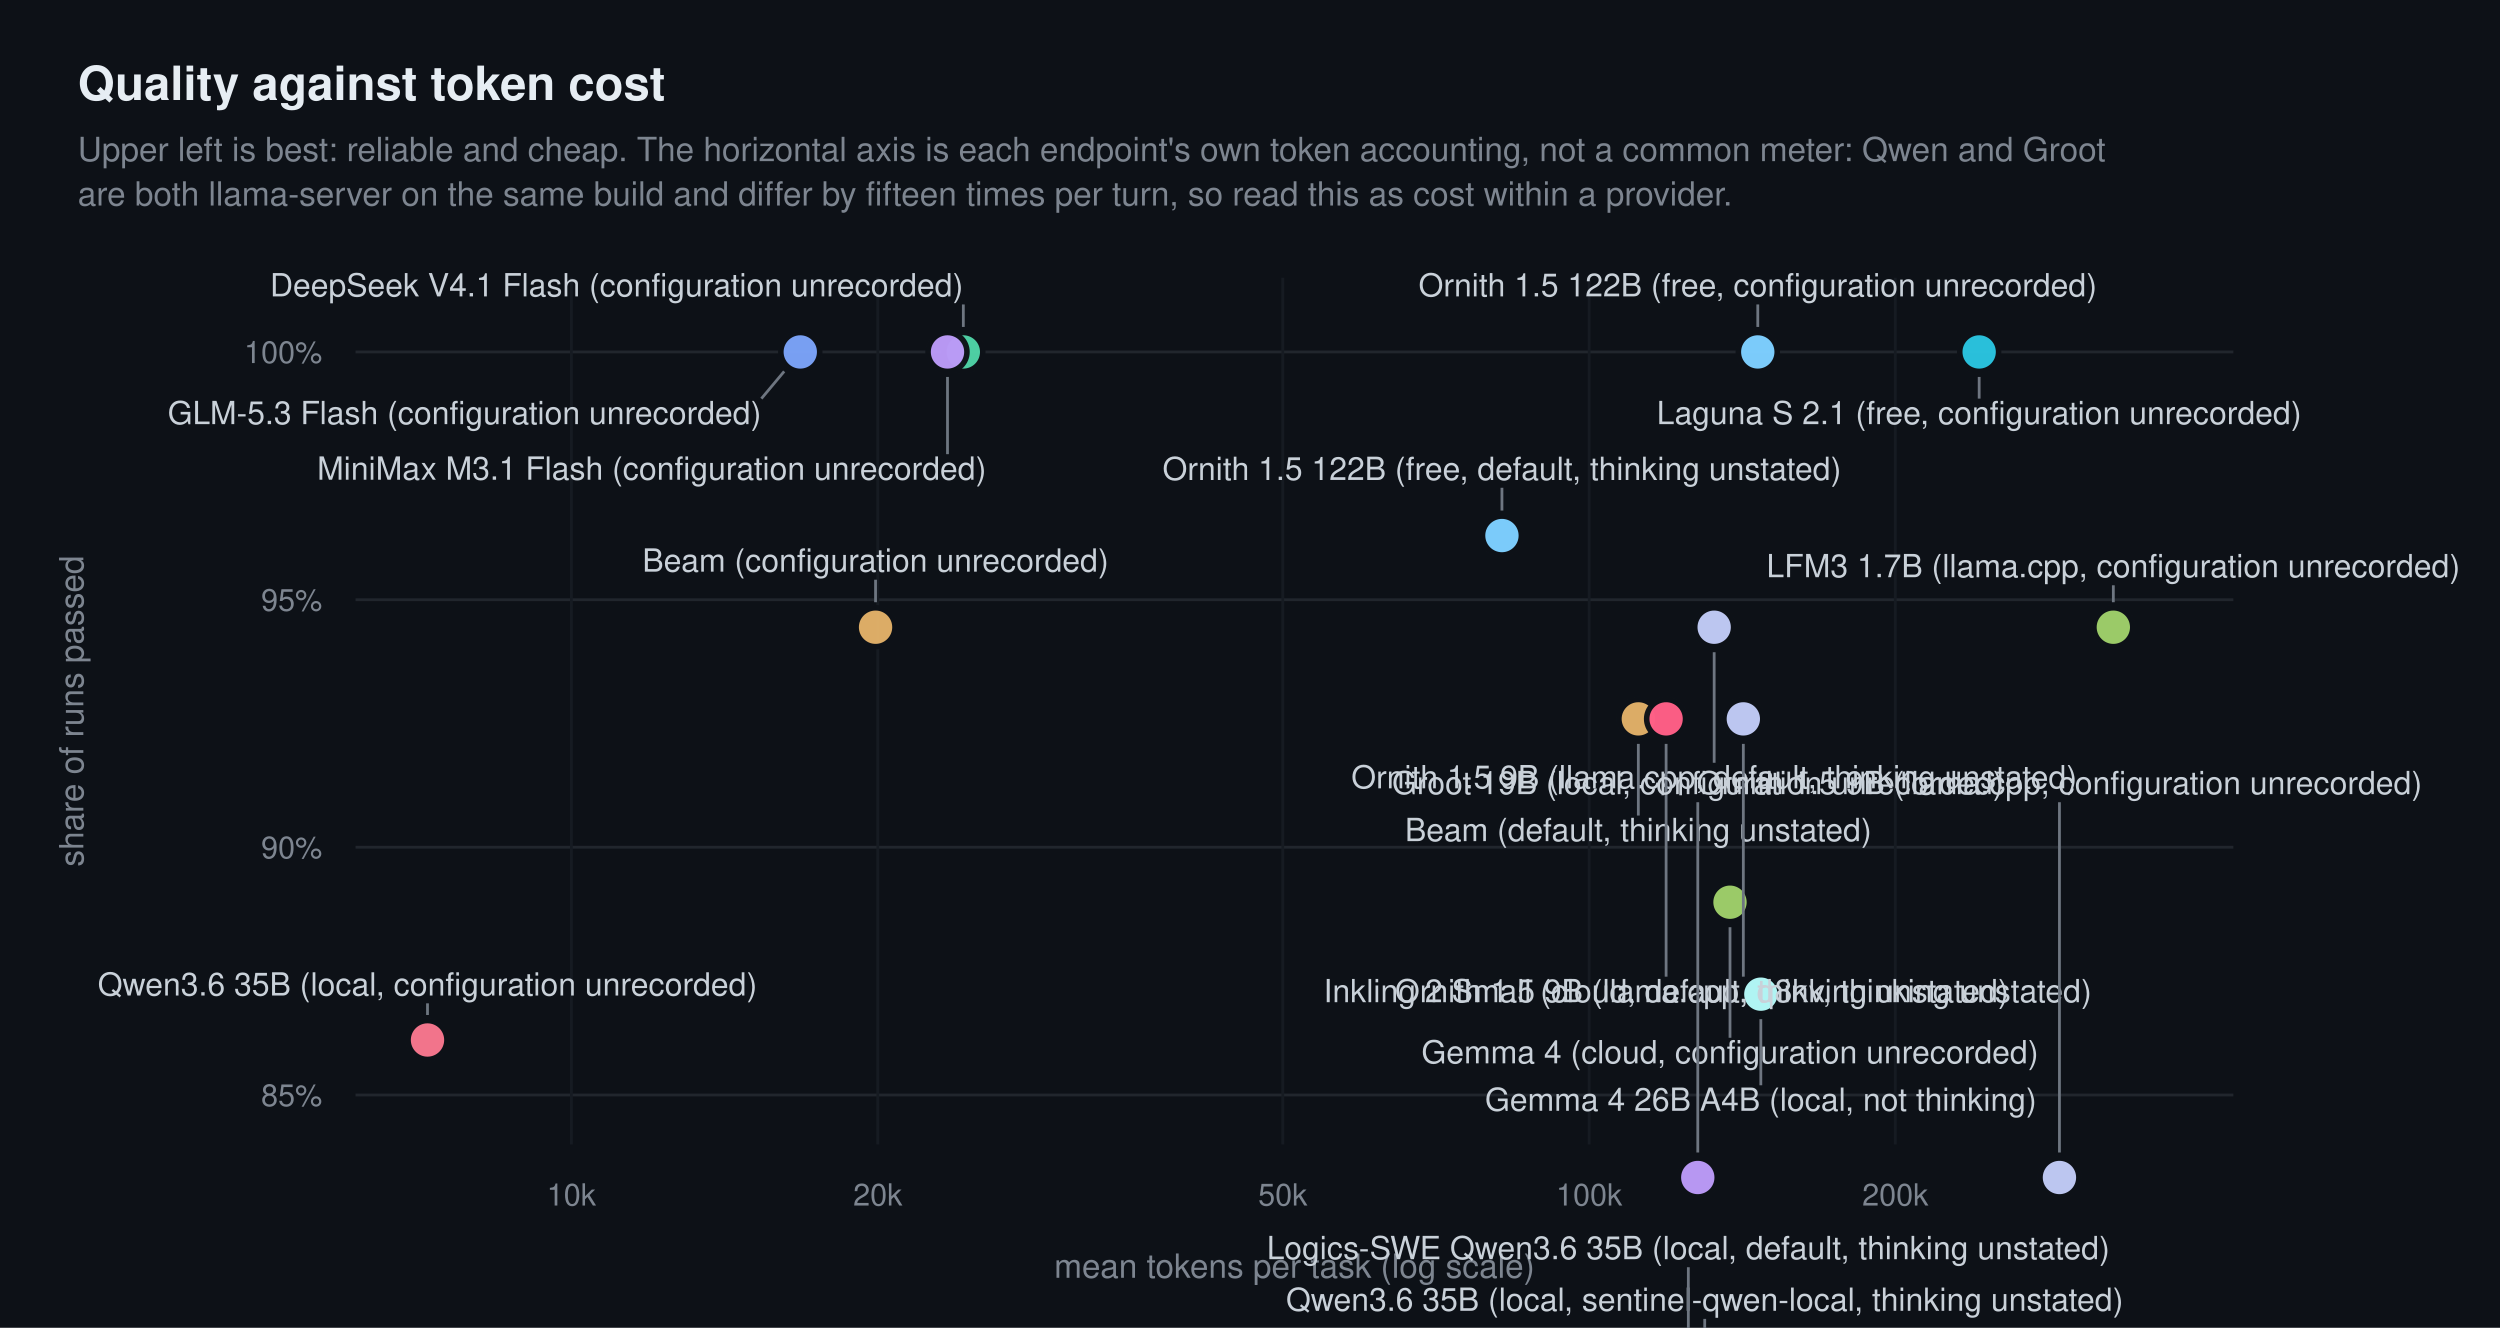
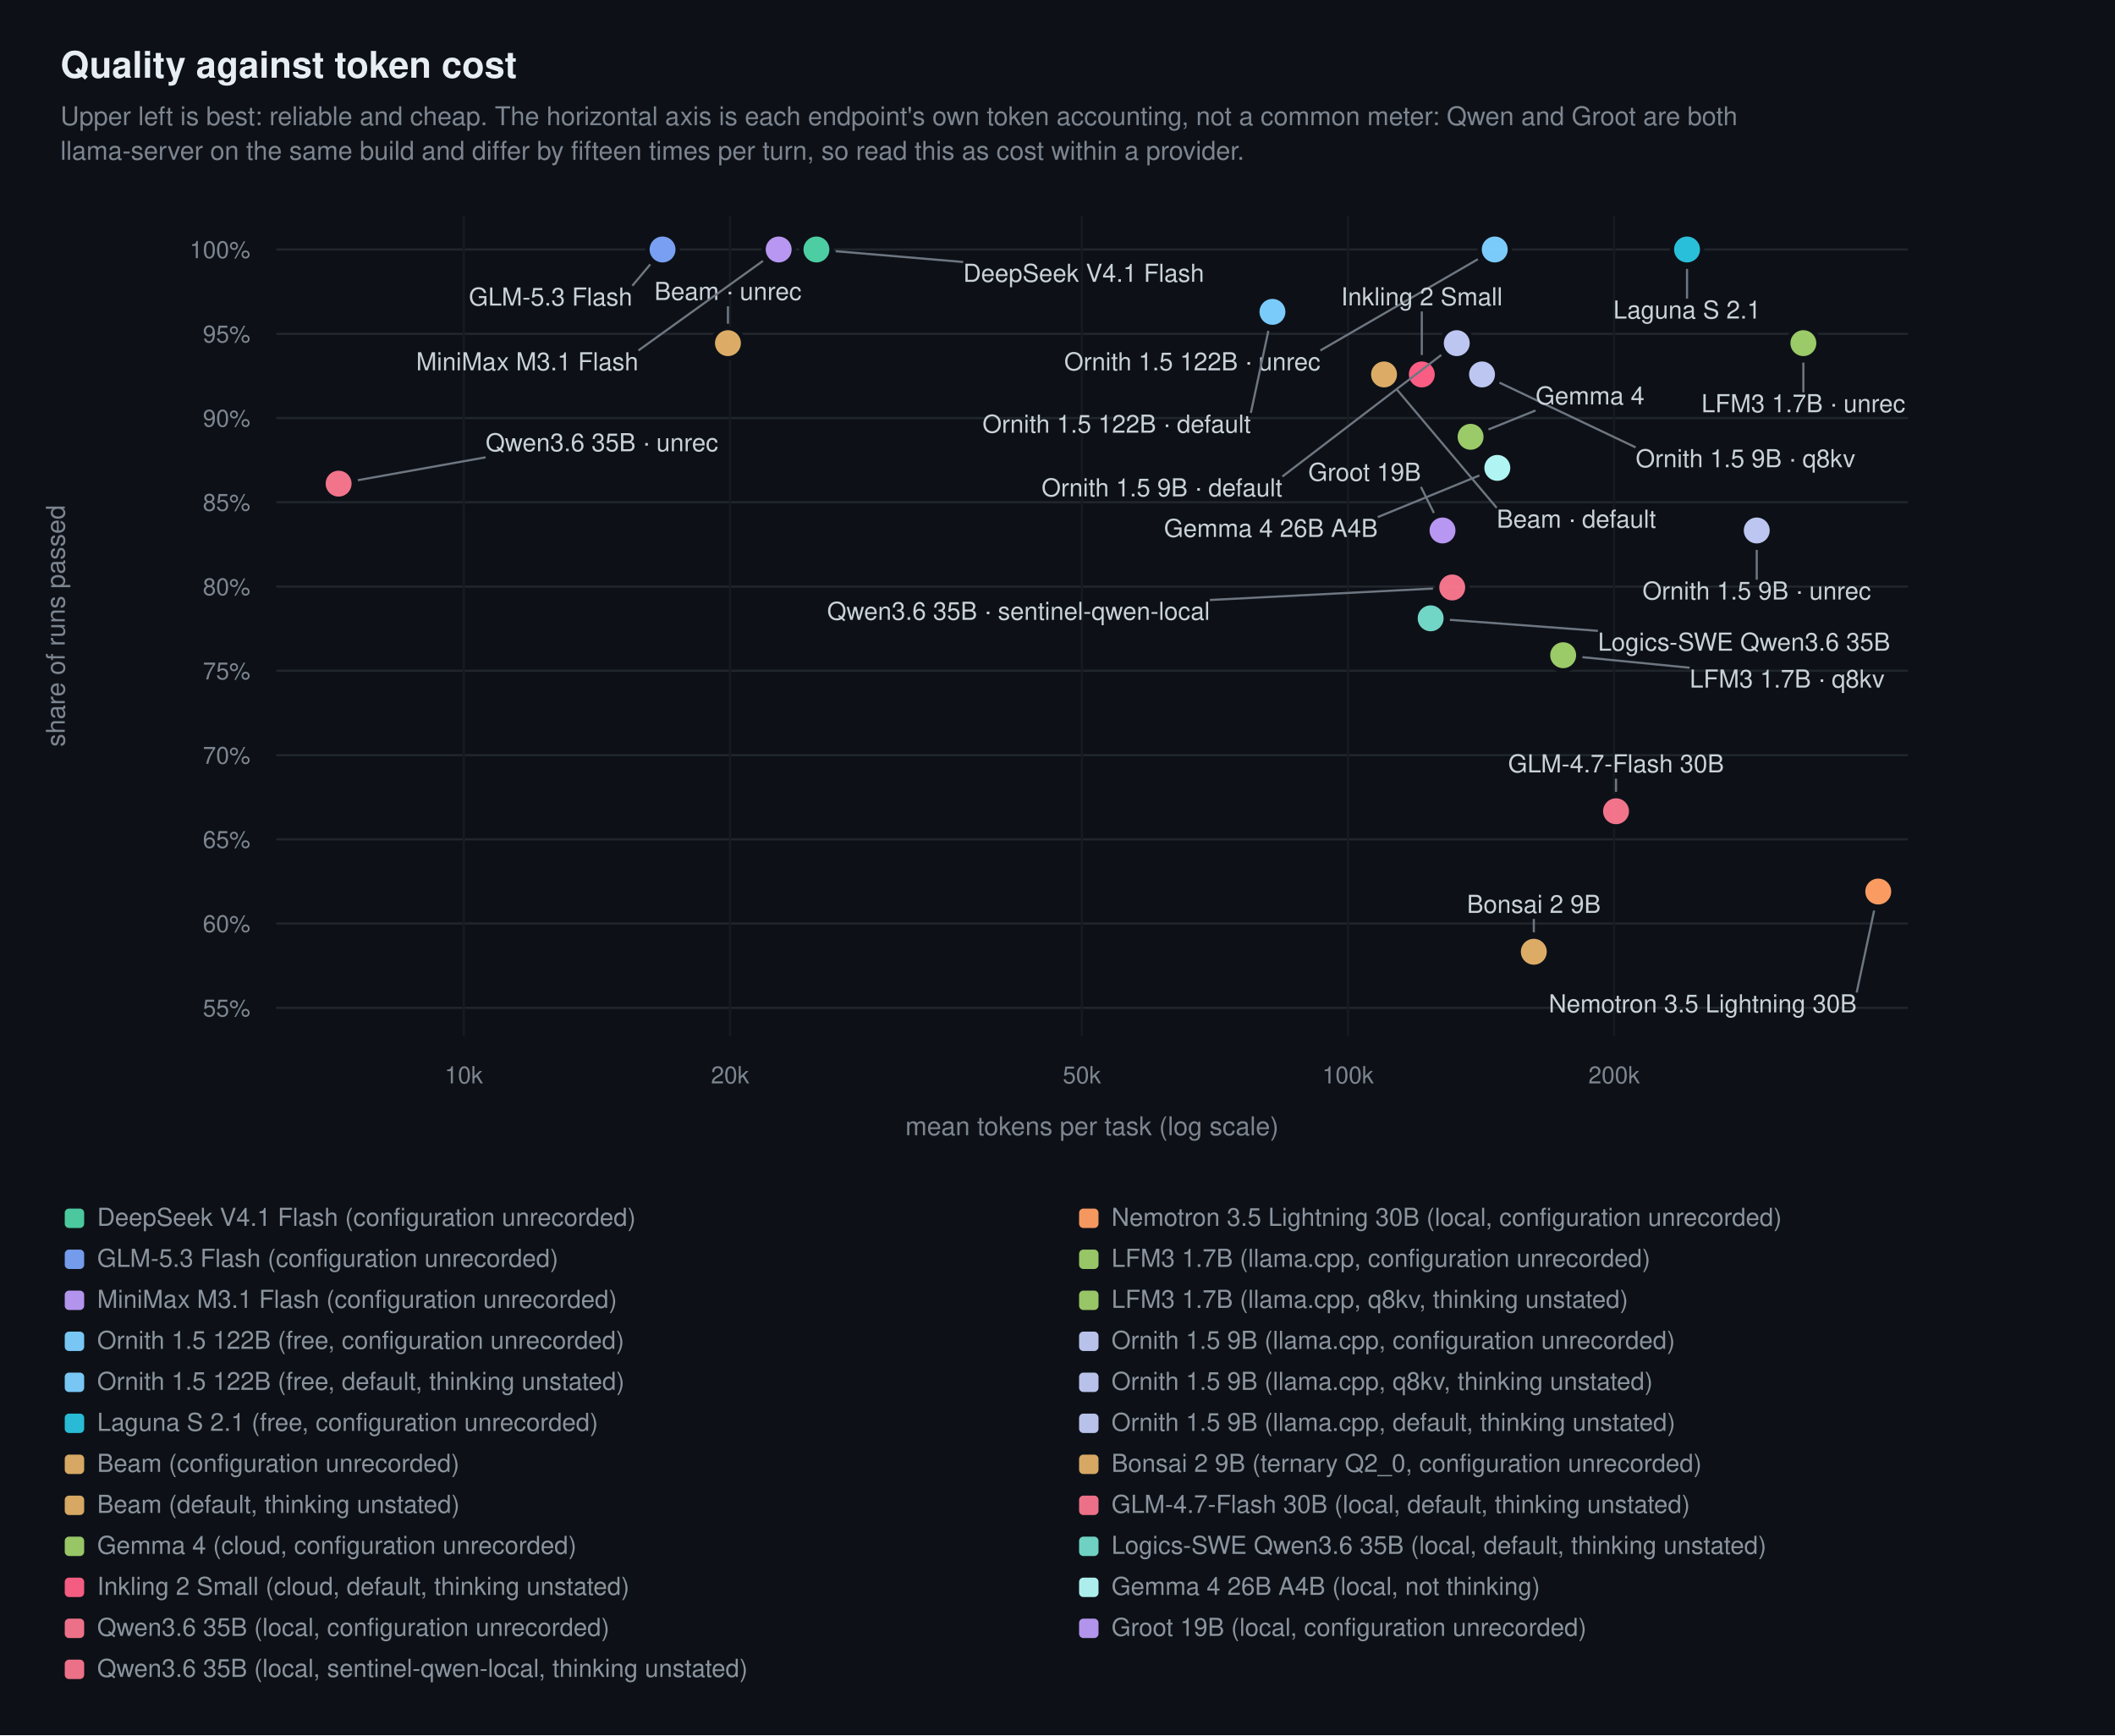
- <svg xmlns="http://www.w3.org/2000/svg" width="900" height="478" viewBox="0 0 900 478" font-family="ui-sans-serif, -apple-system, Segoe UI, Helvetica, Arial, sans-serif">
+ <svg xmlns="http://www.w3.org/2000/svg" width="980" height="804" viewBox="0 0 980 804" font-family="ui-sans-serif, -apple-system, Segoe UI, Helvetica, Arial, sans-serif">
  <rect width="100%" height="100%" fill="#0d1117" />
  <text x="28" y="36" fill="#e6edf3" font-size="17" font-weight="600">Quality against token cost</text>
-   <text x="28" y="58" fill="#7d8590" font-size="12">Upper left is best: reliable and cheap. The horizontal axis is each endpoint's own token accounting, not a common meter: Qwen and Groot</text>
-   <text x="28" y="74" fill="#7d8590" font-size="12">are both llama-server on the same build and differ by fifteen times per turn, so read this as cost within a provider.</text>
-   <line x1="128" y1="394.2" x2="804" y2="394.2" stroke="#21262d" stroke-width="1" />
-   <text x="116" y="398.2" fill="#7d8590" font-size="11" text-anchor="end">85%</text>
-   <line x1="128" y1="305.0" x2="804" y2="305.0" stroke="#21262d" stroke-width="1" />
-   <text x="116" y="309.0" fill="#7d8590" font-size="11" text-anchor="end">90%</text>
-   <line x1="128" y1="215.9" x2="804" y2="215.9" stroke="#21262d" stroke-width="1" />
-   <text x="116" y="219.9" fill="#7d8590" font-size="11" text-anchor="end">95%</text>
-   <line x1="128" y1="126.7" x2="804" y2="126.7" stroke="#21262d" stroke-width="1" />
-   <text x="116" y="130.7" fill="#7d8590" font-size="11" text-anchor="end">100%</text>
-   <line x1="205.7" y1="100" x2="205.7" y2="412" stroke="#161b22" stroke-width="1" />
-   <text x="205.7" y="434" fill="#7d8590" font-size="11" text-anchor="middle">10k</text>
-   <line x1="316.0" y1="100" x2="316.0" y2="412" stroke="#161b22" stroke-width="1" />
-   <text x="316.0" y="434" fill="#7d8590" font-size="11" text-anchor="middle">20k</text>
-   <line x1="461.8" y1="100" x2="461.8" y2="412" stroke="#161b22" stroke-width="1" />
-   <text x="461.8" y="434" fill="#7d8590" font-size="11" text-anchor="middle">50k</text>
-   <line x1="572.1" y1="100" x2="572.1" y2="412" stroke="#161b22" stroke-width="1" />
-   <text x="572.1" y="434" fill="#7d8590" font-size="11" text-anchor="middle">100k</text>
-   <line x1="682.3" y1="100" x2="682.3" y2="412" stroke="#161b22" stroke-width="1" />
-   <text x="682.3" y="434" fill="#7d8590" font-size="11" text-anchor="middle">200k</text>
-   <text x="466" y="460" fill="#7d8590" font-size="12" text-anchor="middle">mean tokens per task (log scale)</text>
-   <text x="30" y="256" fill="#7d8590" font-size="12" text-anchor="middle" transform="rotate(-90 30 256)">share of runs passed</text>
-   <circle cx="346.8" cy="126.7" r="7" fill="#4fd1a5" stroke="#0d1117" stroke-width="2" opacity="0.98" />
-   <circle cx="288.1" cy="126.7" r="7" fill="#7aa2f7" stroke="#0d1117" stroke-width="2" opacity="0.98" />
-   <circle cx="341.1" cy="126.7" r="7" fill="#bb9af7" stroke="#0d1117" stroke-width="2" opacity="0.98" />
-   <circle cx="632.8" cy="126.7" r="7" fill="#7dcfff" stroke="#0d1117" stroke-width="2" opacity="0.98" />
-   <circle cx="540.7" cy="192.8" r="7" fill="#7dcfff" stroke="#0d1117" stroke-width="2" opacity="0.98" />
-   <circle cx="712.5" cy="126.7" r="7" fill="#2ac3de" stroke="#0d1117" stroke-width="2" opacity="0.98" />
-   <circle cx="315.2" cy="225.8" r="7" fill="#e0af68" stroke="#0d1117" stroke-width="2" opacity="0.98" />
-   <circle cx="589.8" cy="258.8" r="7" fill="#e0af68" stroke="#0d1117" stroke-width="2" opacity="0.98" />
-   <circle cx="622.8" cy="324.8" r="7" fill="#9ece6a" stroke="#0d1117" stroke-width="2" opacity="0.98" />
-   <circle cx="599.8" cy="258.8" r="7" fill="#ff5f87" stroke="#0d1117" stroke-width="2" opacity="0.98" />
-   <circle cx="153.9" cy="374.4" r="7" fill="#f7768e" stroke="#0d1117" stroke-width="2" opacity="0.98" />
-   <circle cx="613.7" cy="489.9" r="7" fill="#f7768e" stroke="#0d1117" stroke-width="2" opacity="0.98" />
-   <circle cx="791.8" cy="805.9" r="7" fill="#ff9e64" stroke="#0d1117" stroke-width="2" opacity="0.98" />
-   <circle cx="760.8" cy="225.8" r="7" fill="#9ece6a" stroke="#0d1117" stroke-width="2" opacity="0.98" />
-   <circle cx="661.2" cy="555.9" r="7" fill="#9ece6a" stroke="#0d1117" stroke-width="2" opacity="0.98" />
-   <circle cx="741.4" cy="423.9" r="7" fill="#c0caf5" stroke="#0d1117" stroke-width="2" opacity="0.98" />
-   <circle cx="627.6" cy="258.8" r="7" fill="#c0caf5" stroke="#0d1117" stroke-width="2" opacity="0.98" />
-   <circle cx="617.1" cy="225.8" r="7" fill="#c0caf5" stroke="#0d1117" stroke-width="2" opacity="0.98" />
-   <circle cx="649.1" cy="869.6" r="7" fill="#e0af68" stroke="#0d1117" stroke-width="2" opacity="0.98" />
-   <circle cx="683.1" cy="721.0" r="7" fill="#f7768e" stroke="#0d1117" stroke-width="2" opacity="0.98" />
-   <circle cx="607.8" cy="511.3" r="7" fill="#73daca" stroke="#0d1117" stroke-width="2" opacity="0.98" />
-   <circle cx="633.9" cy="357.9" r="7" fill="#b4f9f8" stroke="#0d1117" stroke-width="2" opacity="0.98" />
-   <circle cx="611.2" cy="423.9" r="7" fill="#bb9af7" stroke="#0d1117" stroke-width="2" opacity="0.98" />
-   <line x1="346.8" y1="117.7" x2="346.8" y2="109.6" stroke="#6e7681" stroke-width="1" />
-   <text x="346.8" y="106.7" fill="#c9d1d9" font-size="11.5" text-anchor="end">DeepSeek V4.1 Flash (configuration unrecorded)</text>
-   <line x1="632.8" y1="117.7" x2="632.8" y2="109.6" stroke="#6e7681" stroke-width="1" />
-   <text x="632.8" y="106.7" fill="#c9d1d9" font-size="11.5" text-anchor="middle">Ornith 1.5 122B (free, configuration unrecorded)</text>
-   <line x1="712.5" y1="135.7" x2="712.5" y2="143.5" stroke="#6e7681" stroke-width="1" />
-   <text x="712.5" y="152.7" fill="#c9d1d9" font-size="11.5" text-anchor="middle">Laguna S 2.1 (free, configuration unrecorded)</text>
-   <line x1="282.3" y1="133.7" x2="274.1" y2="143.5" stroke="#6e7681" stroke-width="1" />
-   <text x="274.1" y="152.7" fill="#c9d1d9" font-size="11.5" text-anchor="end">GLM-5.3 Flash (configuration unrecorded)</text>
-   <line x1="341.1" y1="135.7" x2="341.1" y2="163.5" stroke="#6e7681" stroke-width="1" />
-   <text x="355.1" y="172.7" fill="#c9d1d9" font-size="11.5" text-anchor="end">MiniMax M3.1 Flash (configuration unrecorded)</text>
-   <line x1="540.7" y1="183.8" x2="540.7" y2="175.6" stroke="#6e7681" stroke-width="1" />
-   <text x="540.7" y="172.8" fill="#c9d1d9" font-size="11.5" text-anchor="middle">Ornith 1.5 122B (free, default, thinking unstated)</text>
-   <line x1="315.2" y1="216.8" x2="315.2" y2="208.7" stroke="#6e7681" stroke-width="1" />
-   <text x="315.2" y="205.8" fill="#c9d1d9" font-size="11.5" text-anchor="middle">Beam (configuration unrecorded)</text>
-   <line x1="617.1" y1="234.8" x2="617.1" y2="274.6" stroke="#6e7681" stroke-width="1" />
-   <text x="617.1" y="283.8" fill="#c9d1d9" font-size="11.5" text-anchor="middle">Ornith 1.5 9B (llama.cpp, default, thinking unstated)</text>
-   <line x1="760.8" y1="216.8" x2="760.8" y2="210.7" stroke="#6e7681" stroke-width="1" />
-   <text x="760.8" y="207.8" fill="#c9d1d9" font-size="11.5" text-anchor="middle">LFM3 1.7B (llama.cpp, configuration unrecorded)</text>
-   <line x1="589.8" y1="267.8" x2="589.8" y2="293.6" stroke="#6e7681" stroke-width="1" />
-   <text x="589.8" y="302.8" fill="#c9d1d9" font-size="11.5" text-anchor="middle">Beam (default, thinking unstated)</text>
-   <line x1="599.8" y1="267.8" x2="599.8" y2="351.6" stroke="#6e7681" stroke-width="1" />
-   <text x="599.8" y="360.8" fill="#c9d1d9" font-size="11.5" text-anchor="middle">Inkling 2 Small (cloud, default, thinking unstated)</text>
-   <line x1="627.6" y1="267.8" x2="627.6" y2="351.6" stroke="#6e7681" stroke-width="1" />
-   <text x="627.6" y="360.8" fill="#c9d1d9" font-size="11.5" text-anchor="middle">Ornith 1.5 9B (llama.cpp, q8kv, thinking unstated)</text>
-   <line x1="622.8" y1="333.8" x2="622.8" y2="373.6" stroke="#6e7681" stroke-width="1" />
-   <text x="622.8" y="382.8" fill="#c9d1d9" font-size="11.5" text-anchor="middle">Gemma 4 (cloud, configuration unrecorded)</text>
-   <line x1="633.9" y1="366.9" x2="633.9" y2="390.7" stroke="#6e7681" stroke-width="1" />
-   <text x="633.9" y="399.9" fill="#c9d1d9" font-size="11.5" text-anchor="middle">Gemma 4 26B A4B (local, not thinking)</text>
-   <line x1="153.9" y1="365.4" x2="153.9" y2="361.2" stroke="#6e7681" stroke-width="1" />
-   <text x="153.9" y="358.4" fill="#c9d1d9" font-size="11.5" text-anchor="middle">Qwen3.6 35B (local, configuration unrecorded)</text>
-   <line x1="611.2" y1="414.9" x2="611.2" y2="288.8" stroke="#6e7681" stroke-width="1" />
-   <text x="611.2" y="285.9" fill="#c9d1d9" font-size="11.5" text-anchor="middle">Groot 19B (local, configuration unrecorded)</text>
-   <line x1="741.4" y1="414.9" x2="741.4" y2="288.8" stroke="#6e7681" stroke-width="1" />
-   <text x="741.4" y="285.9" fill="#c9d1d9" font-size="11.5" text-anchor="middle">Ornith 1.5 9B (llama.cpp, configuration unrecorded)</text>
-   <line x1="613.7" y1="480.9" x2="613.7" y2="474.8" stroke="#6e7681" stroke-width="1" />
-   <text x="613.7" y="471.9" fill="#c9d1d9" font-size="11.5" text-anchor="middle">Qwen3.6 35B (local, sentinel-qwen-local, thinking unstated)</text>
-   <line x1="607.8" y1="502.3" x2="607.8" y2="456.2" stroke="#6e7681" stroke-width="1" />
-   <text x="607.8" y="453.3" fill="#c9d1d9" font-size="11.5" text-anchor="middle">Logics-SWE Qwen3.6 35B (local, default, thinking unstated)</text>
-   <line x1="661.2" y1="546.9" x2="661.2" y2="540.8" stroke="#6e7681" stroke-width="1" />
-   <text x="661.2" y="537.9" fill="#c9d1d9" font-size="11.5" text-anchor="middle">LFM3 1.7B (llama.cpp, q8kv, thinking unstated)</text>
-   <line x1="683.1" y1="712.0" x2="683.1" y2="705.9" stroke="#6e7681" stroke-width="1" />
-   <text x="683.1" y="703.0" fill="#c9d1d9" font-size="11.5" text-anchor="middle">GLM-4.7-Flash 30B (local, default, thinking unstated)</text>
-   <line x1="791.8" y1="814.9" x2="791.8" y2="824.7" stroke="#6e7681" stroke-width="1" />
-   <text x="791.8" y="833.9" fill="#c9d1d9" font-size="11.5" text-anchor="middle">Nemotron 3.5 Lightning 30B (local, configuration unrecorded)</text>
-   <line x1="649.1" y1="860.6" x2="649.1" y2="854.5" stroke="#6e7681" stroke-width="1" />
-   <text x="649.1" y="851.6" fill="#c9d1d9" font-size="11.5" text-anchor="middle">Bonsai 2 9B (ternary Q2_0, configuration unrecorded)</text>
+   <text x="28" y="58" fill="#7d8590" font-size="12">Upper left is best: reliable and cheap. The horizontal axis is each endpoint's own token accounting, not a common meter: Qwen and Groot are both</text>
+   <text x="28" y="74" fill="#7d8590" font-size="12">llama-server on the same build and differ by fifteen times per turn, so read this as cost within a provider.</text>
+   <line x1="128" y1="467.0" x2="884" y2="467.0" stroke="#21262d" stroke-width="1" />
+   <text x="116" y="471.0" fill="#7d8590" font-size="11" text-anchor="end">55%</text>
+   <line x1="128" y1="427.9" x2="884" y2="427.9" stroke="#21262d" stroke-width="1" />
+   <text x="116" y="431.9" fill="#7d8590" font-size="11" text-anchor="end">60%</text>
+   <line x1="128" y1="388.9" x2="884" y2="388.9" stroke="#21262d" stroke-width="1" />
+   <text x="116" y="392.9" fill="#7d8590" font-size="11" text-anchor="end">65%</text>
+   <line x1="128" y1="349.9" x2="884" y2="349.9" stroke="#21262d" stroke-width="1" />
+   <text x="116" y="353.9" fill="#7d8590" font-size="11" text-anchor="end">70%</text>
+   <line x1="128" y1="310.8" x2="884" y2="310.8" stroke="#21262d" stroke-width="1" />
+   <text x="116" y="314.8" fill="#7d8590" font-size="11" text-anchor="end">75%</text>
+   <line x1="128" y1="271.8" x2="884" y2="271.8" stroke="#21262d" stroke-width="1" />
+   <text x="116" y="275.8" fill="#7d8590" font-size="11" text-anchor="end">80%</text>
+   <line x1="128" y1="232.7" x2="884" y2="232.7" stroke="#21262d" stroke-width="1" />
+   <text x="116" y="236.7" fill="#7d8590" font-size="11" text-anchor="end">85%</text>
+   <line x1="128" y1="193.7" x2="884" y2="193.7" stroke="#21262d" stroke-width="1" />
+   <text x="116" y="197.7" fill="#7d8590" font-size="11" text-anchor="end">90%</text>
+   <line x1="128" y1="154.7" x2="884" y2="154.7" stroke="#21262d" stroke-width="1" />
+   <text x="116" y="158.7" fill="#7d8590" font-size="11" text-anchor="end">95%</text>
+   <line x1="128" y1="115.6" x2="884" y2="115.6" stroke="#21262d" stroke-width="1" />
+   <text x="116" y="119.6" fill="#7d8590" font-size="11" text-anchor="end">100%</text>
+   <line x1="214.9" y1="100" x2="214.9" y2="480" stroke="#161b22" stroke-width="1" />
+   <text x="214.9" y="502" fill="#7d8590" font-size="11" text-anchor="middle">10k</text>
+   <line x1="338.3" y1="100" x2="338.3" y2="480" stroke="#161b22" stroke-width="1" />
+   <text x="338.3" y="502" fill="#7d8590" font-size="11" text-anchor="middle">20k</text>
+   <line x1="501.3" y1="100" x2="501.3" y2="480" stroke="#161b22" stroke-width="1" />
+   <text x="501.3" y="502" fill="#7d8590" font-size="11" text-anchor="middle">50k</text>
+   <line x1="624.6" y1="100" x2="624.6" y2="480" stroke="#161b22" stroke-width="1" />
+   <text x="624.6" y="502" fill="#7d8590" font-size="11" text-anchor="middle">100k</text>
+   <line x1="747.9" y1="100" x2="747.9" y2="480" stroke="#161b22" stroke-width="1" />
+   <text x="747.9" y="502" fill="#7d8590" font-size="11" text-anchor="middle">200k</text>
+   <text x="506" y="526" fill="#7d8590" font-size="12" text-anchor="middle">mean tokens per task (log scale)</text>
+   <text x="30" y="290" fill="#7d8590" font-size="12" text-anchor="middle" transform="rotate(-90 30 290)">share of runs passed</text>
+   <circle cx="378.3" cy="115.6" r="7" fill="#4fd1a5" stroke="#0d1117" stroke-width="2" opacity="0.98" />
+   <circle cx="307.0" cy="115.6" r="7" fill="#7aa2f7" stroke="#0d1117" stroke-width="2" opacity="0.98" />
+   <circle cx="360.8" cy="115.6" r="7" fill="#bb9af7" stroke="#0d1117" stroke-width="2" opacity="0.98" />
+   <circle cx="692.6" cy="115.6" r="7" fill="#7dcfff" stroke="#0d1117" stroke-width="2" opacity="0.98" />
+   <circle cx="589.6" cy="144.5" r="7" fill="#7dcfff" stroke="#0d1117" stroke-width="2" opacity="0.98" />
+   <circle cx="781.7" cy="115.6" r="7" fill="#2ac3de" stroke="#0d1117" stroke-width="2" opacity="0.98" />
+   <circle cx="337.3" cy="159.0" r="7" fill="#e0af68" stroke="#0d1117" stroke-width="2" opacity="0.98" />
+   <circle cx="641.3" cy="173.5" r="7" fill="#e0af68" stroke="#0d1117" stroke-width="2" opacity="0.98" />
+   <circle cx="681.4" cy="202.4" r="7" fill="#9ece6a" stroke="#0d1117" stroke-width="2" opacity="0.98" />
+   <circle cx="658.8" cy="173.5" r="7" fill="#ff5f87" stroke="#0d1117" stroke-width="2" opacity="0.98" />
+   <circle cx="156.9" cy="224.1" r="7" fill="#f7768e" stroke="#0d1117" stroke-width="2" opacity="0.98" />
+   <circle cx="672.9" cy="272.2" r="7" fill="#f7768e" stroke="#0d1117" stroke-width="2" opacity="0.98" />
+   <circle cx="870.3" cy="413.1" r="7" fill="#ff9e64" stroke="#0d1117" stroke-width="2" opacity="0.98" />
+   <circle cx="835.6" cy="159.0" r="7" fill="#9ece6a" stroke="#0d1117" stroke-width="2" opacity="0.98" />
+   <circle cx="724.3" cy="303.6" r="7" fill="#9ece6a" stroke="#0d1117" stroke-width="2" opacity="0.98" />
+   <circle cx="814.0" cy="245.8" r="7" fill="#c0caf5" stroke="#0d1117" stroke-width="2" opacity="0.98" />
+   <circle cx="686.7" cy="173.5" r="7" fill="#c0caf5" stroke="#0d1117" stroke-width="2" opacity="0.98" />
+   <circle cx="675.0" cy="159.0" r="7" fill="#c0caf5" stroke="#0d1117" stroke-width="2" opacity="0.98" />
+   <circle cx="710.7" cy="441.0" r="7" fill="#e0af68" stroke="#0d1117" stroke-width="2" opacity="0.98" />
+   <circle cx="748.8" cy="375.9" r="7" fill="#f7768e" stroke="#0d1117" stroke-width="2" opacity="0.98" />
+   <circle cx="662.9" cy="286.5" r="7" fill="#73daca" stroke="#0d1117" stroke-width="2" opacity="0.98" />
+   <circle cx="693.8" cy="216.8" r="7" fill="#b4f9f8" stroke="#0d1117" stroke-width="2" opacity="0.98" />
+   <circle cx="668.4" cy="245.8" r="7" fill="#bb9af7" stroke="#0d1117" stroke-width="2" opacity="0.98" />
+   <line x1="387.2" y1="116.4" x2="446.3" y2="121.4" stroke="#6e7681" stroke-width="1" />
+   <text x="446.3" y="130.6" fill="#c9d1d9" font-size="11.5" text-anchor="start">DeepSeek V4.1 Flash</text>
+   <line x1="684.8" y1="120.1" x2="611.8" y2="162.4" stroke="#6e7681" stroke-width="1" />
+   <text x="611.8" y="171.6" fill="#c9d1d9" font-size="11.5" text-anchor="end">Ornith 1.5 122B · unrec</text>
+   <line x1="781.7" y1="124.6" x2="781.7" y2="138.4" stroke="#6e7681" stroke-width="1" />
+   <text x="781.7" y="147.6" fill="#c9d1d9" font-size="11.5" text-anchor="middle">Laguna S 2.1</text>
+   <line x1="587.7" y1="153.3" x2="579.6" y2="191.3" stroke="#6e7681" stroke-width="1" />
+   <text x="579.6" y="200.5" fill="#c9d1d9" font-size="11.5" text-anchor="end">Ornith 1.5 122B · default</text>
+   <line x1="337.3" y1="150.0" x2="337.3" y2="141.9" stroke="#6e7681" stroke-width="1" />
+   <text x="337.3" y="139.0" fill="#c9d1d9" font-size="11.5" text-anchor="middle">Beam · unrec</text>
+   <line x1="667.8" y1="164.5" x2="594.2" y2="220.8" stroke="#6e7681" stroke-width="1" />
+   <text x="594.2" y="230.0" fill="#c9d1d9" font-size="11.5" text-anchor="end">Ornith 1.5 9B · default</text>
+   <line x1="835.6" y1="168.0" x2="835.6" y2="181.8" stroke="#6e7681" stroke-width="1" />
+   <text x="835.6" y="191.0" fill="#c9d1d9" font-size="11.5" text-anchor="middle">LFM3 1.7B · unrec</text>
+   <line x1="301.3" y1="122.5" x2="293.0" y2="132.4" stroke="#6e7681" stroke-width="1" />
+   <text x="293.0" y="141.6" fill="#c9d1d9" font-size="11.5" text-anchor="end">GLM-5.3 Flash</text>
+   <line x1="353.5" y1="120.9" x2="295.8" y2="162.4" stroke="#6e7681" stroke-width="1" />
+   <text x="295.8" y="171.6" fill="#c9d1d9" font-size="11.5" text-anchor="end">MiniMax M3.1 Flash</text>
+   <line x1="647.1" y1="180.3" x2="693.5" y2="235.3" stroke="#6e7681" stroke-width="1" />
+   <text x="693.5" y="244.5" fill="#c9d1d9" font-size="11.5" text-anchor="start">Beam · default</text>
+   <line x1="658.8" y1="164.5" x2="658.8" y2="144.3" stroke="#6e7681" stroke-width="1" />
+   <text x="658.8" y="141.5" fill="#c9d1d9" font-size="11.5" text-anchor="middle">Inkling 2 Small</text>
+   <line x1="694.8" y1="177.3" x2="757.9" y2="207.3" stroke="#6e7681" stroke-width="1" />
+   <text x="757.9" y="216.5" fill="#c9d1d9" font-size="11.5" text-anchor="start">Ornith 1.5 9B · q8kv</text>
+   <line x1="689.7" y1="199.0" x2="711.5" y2="190.2" stroke="#6e7681" stroke-width="1" />
+   <text x="711.5" y="187.4" fill="#c9d1d9" font-size="11.5" text-anchor="start">Gemma 4</text>
+   <line x1="685.5" y1="220.3" x2="638.4" y2="239.6" stroke="#6e7681" stroke-width="1" />
+   <text x="638.4" y="248.8" fill="#c9d1d9" font-size="11.5" text-anchor="end">Gemma 4 26B A4B</text>
+   <line x1="664.4" y1="237.7" x2="658.4" y2="225.6" stroke="#6e7681" stroke-width="1" />
+   <text x="658.4" y="222.8" fill="#c9d1d9" font-size="11.5" text-anchor="end">Groot 19B</text>
+   <line x1="814.0" y1="254.8" x2="814.0" y2="268.6" stroke="#6e7681" stroke-width="1" />
+   <text x="814.0" y="277.8" fill="#c9d1d9" font-size="11.5" text-anchor="middle">Ornith 1.5 9B · unrec</text>
+   <line x1="165.8" y1="222.5" x2="225.0" y2="211.9" stroke="#6e7681" stroke-width="1" />
+   <text x="225.0" y="209.1" fill="#c9d1d9" font-size="11.5" text-anchor="start">Qwen3.6 35B · unrec</text>
+   <line x1="664.0" y1="272.7" x2="560.6" y2="278.0" stroke="#6e7681" stroke-width="1" />
+   <text x="560.6" y="287.2" fill="#c9d1d9" font-size="11.5" text-anchor="end">Qwen3.6 35B · sentinel-qwen-local</text>
+   <line x1="671.8" y1="287.2" x2="740.4" y2="292.3" stroke="#6e7681" stroke-width="1" />
+   <text x="740.4" y="301.5" fill="#c9d1d9" font-size="11.5" text-anchor="start">Logics-SWE Qwen3.6 35B</text>
+   <line x1="733.2" y1="304.5" x2="782.9" y2="309.4" stroke="#6e7681" stroke-width="1" />
+   <text x="782.9" y="318.6" fill="#c9d1d9" font-size="11.5" text-anchor="start">LFM3 1.7B · q8kv</text>
+   <line x1="748.8" y1="366.9" x2="748.8" y2="360.8" stroke="#6e7681" stroke-width="1" />
+   <text x="748.8" y="357.9" fill="#c9d1d9" font-size="11.5" text-anchor="middle">GLM-4.7-Flash 30B</text>
+   <line x1="710.7" y1="432.0" x2="710.7" y2="425.8" stroke="#6e7681" stroke-width="1" />
+   <text x="710.7" y="423.0" fill="#c9d1d9" font-size="11.5" text-anchor="middle">Bonsai 2 9B</text>
+   <line x1="868.4" y1="421.9" x2="860.3" y2="459.9" stroke="#6e7681" stroke-width="1" />
+   <text x="860.3" y="469.1" fill="#c9d1d9" font-size="11.5" text-anchor="end">Nemotron 3.5 Lightning 30B</text>
+   <rect x="30" y="560.0" width="9" height="9" rx="2" fill="#4fd1a5" opacity="0.95" />
+   <text x="45" y="568.0" fill="#8b949e" font-size="11.5">DeepSeek V4.1 Flash (configuration unrecorded)</text>
+   <rect x="30" y="579.0" width="9" height="9" rx="2" fill="#7aa2f7" opacity="0.95" />
+   <text x="45" y="587.0" fill="#8b949e" font-size="11.5">GLM-5.3 Flash (configuration unrecorded)</text>
+   <rect x="30" y="598.0" width="9" height="9" rx="2" fill="#bb9af7" opacity="0.95" />
+   <text x="45" y="606.0" fill="#8b949e" font-size="11.5">MiniMax M3.1 Flash (configuration unrecorded)</text>
+   <rect x="30" y="617.0" width="9" height="9" rx="2" fill="#7dcfff" opacity="0.95" />
+   <text x="45" y="625.0" fill="#8b949e" font-size="11.5">Ornith 1.5 122B (free, configuration unrecorded)</text>
+   <rect x="30" y="636.0" width="9" height="9" rx="2" fill="#7dcfff" opacity="0.95" />
+   <text x="45" y="644.0" fill="#8b949e" font-size="11.5">Ornith 1.5 122B (free, default, thinking unstated)</text>
+   <rect x="30" y="655.0" width="9" height="9" rx="2" fill="#2ac3de" opacity="0.95" />
+   <text x="45" y="663.0" fill="#8b949e" font-size="11.5">Laguna S 2.1 (free, configuration unrecorded)</text>
+   <rect x="30" y="674.0" width="9" height="9" rx="2" fill="#e0af68" opacity="0.95" />
+   <text x="45" y="682.0" fill="#8b949e" font-size="11.5">Beam (configuration unrecorded)</text>
+   <rect x="30" y="693.0" width="9" height="9" rx="2" fill="#e0af68" opacity="0.95" />
+   <text x="45" y="701.0" fill="#8b949e" font-size="11.5">Beam (default, thinking unstated)</text>
+   <rect x="30" y="712.0" width="9" height="9" rx="2" fill="#9ece6a" opacity="0.95" />
+   <text x="45" y="720.0" fill="#8b949e" font-size="11.5">Gemma 4 (cloud, configuration unrecorded)</text>
+   <rect x="30" y="731.0" width="9" height="9" rx="2" fill="#ff5f87" opacity="0.95" />
+   <text x="45" y="739.0" fill="#8b949e" font-size="11.5">Inkling 2 Small (cloud, default, thinking unstated)</text>
+   <rect x="30" y="750.0" width="9" height="9" rx="2" fill="#f7768e" opacity="0.95" />
+   <text x="45" y="758.0" fill="#8b949e" font-size="11.5">Qwen3.6 35B (local, configuration unrecorded)</text>
+   <rect x="30" y="769.0" width="9" height="9" rx="2" fill="#f7768e" opacity="0.95" />
+   <text x="45" y="777.0" fill="#8b949e" font-size="11.5">Qwen3.6 35B (local, sentinel-qwen-local, thinking unstated)</text>
+   <rect x="500" y="560.0" width="9" height="9" rx="2" fill="#ff9e64" opacity="0.95" />
+   <text x="515" y="568.0" fill="#8b949e" font-size="11.5">Nemotron 3.5 Lightning 30B (local, configuration unrecorded)</text>
+   <rect x="500" y="579.0" width="9" height="9" rx="2" fill="#9ece6a" opacity="0.95" />
+   <text x="515" y="587.0" fill="#8b949e" font-size="11.5">LFM3 1.7B (llama.cpp, configuration unrecorded)</text>
+   <rect x="500" y="598.0" width="9" height="9" rx="2" fill="#9ece6a" opacity="0.95" />
+   <text x="515" y="606.0" fill="#8b949e" font-size="11.5">LFM3 1.7B (llama.cpp, q8kv, thinking unstated)</text>
+   <rect x="500" y="617.0" width="9" height="9" rx="2" fill="#c0caf5" opacity="0.95" />
+   <text x="515" y="625.0" fill="#8b949e" font-size="11.5">Ornith 1.5 9B (llama.cpp, configuration unrecorded)</text>
+   <rect x="500" y="636.0" width="9" height="9" rx="2" fill="#c0caf5" opacity="0.95" />
+   <text x="515" y="644.0" fill="#8b949e" font-size="11.5">Ornith 1.5 9B (llama.cpp, q8kv, thinking unstated)</text>
+   <rect x="500" y="655.0" width="9" height="9" rx="2" fill="#c0caf5" opacity="0.95" />
+   <text x="515" y="663.0" fill="#8b949e" font-size="11.5">Ornith 1.5 9B (llama.cpp, default, thinking unstated)</text>
+   <rect x="500" y="674.0" width="9" height="9" rx="2" fill="#e0af68" opacity="0.95" />
+   <text x="515" y="682.0" fill="#8b949e" font-size="11.5">Bonsai 2 9B (ternary Q2_0, configuration unrecorded)</text>
+   <rect x="500" y="693.0" width="9" height="9" rx="2" fill="#f7768e" opacity="0.95" />
+   <text x="515" y="701.0" fill="#8b949e" font-size="11.5">GLM-4.7-Flash 30B (local, default, thinking unstated)</text>
+   <rect x="500" y="712.0" width="9" height="9" rx="2" fill="#73daca" opacity="0.95" />
+   <text x="515" y="720.0" fill="#8b949e" font-size="11.5">Logics-SWE Qwen3.6 35B (local, default, thinking unstated)</text>
+   <rect x="500" y="731.0" width="9" height="9" rx="2" fill="#b4f9f8" opacity="0.95" />
+   <text x="515" y="739.0" fill="#8b949e" font-size="11.5">Gemma 4 26B A4B (local, not thinking)</text>
+   <rect x="500" y="750.0" width="9" height="9" rx="2" fill="#bb9af7" opacity="0.95" />
+   <text x="515" y="758.0" fill="#8b949e" font-size="11.5">Groot 19B (local, configuration unrecorded)</text>
</svg>
